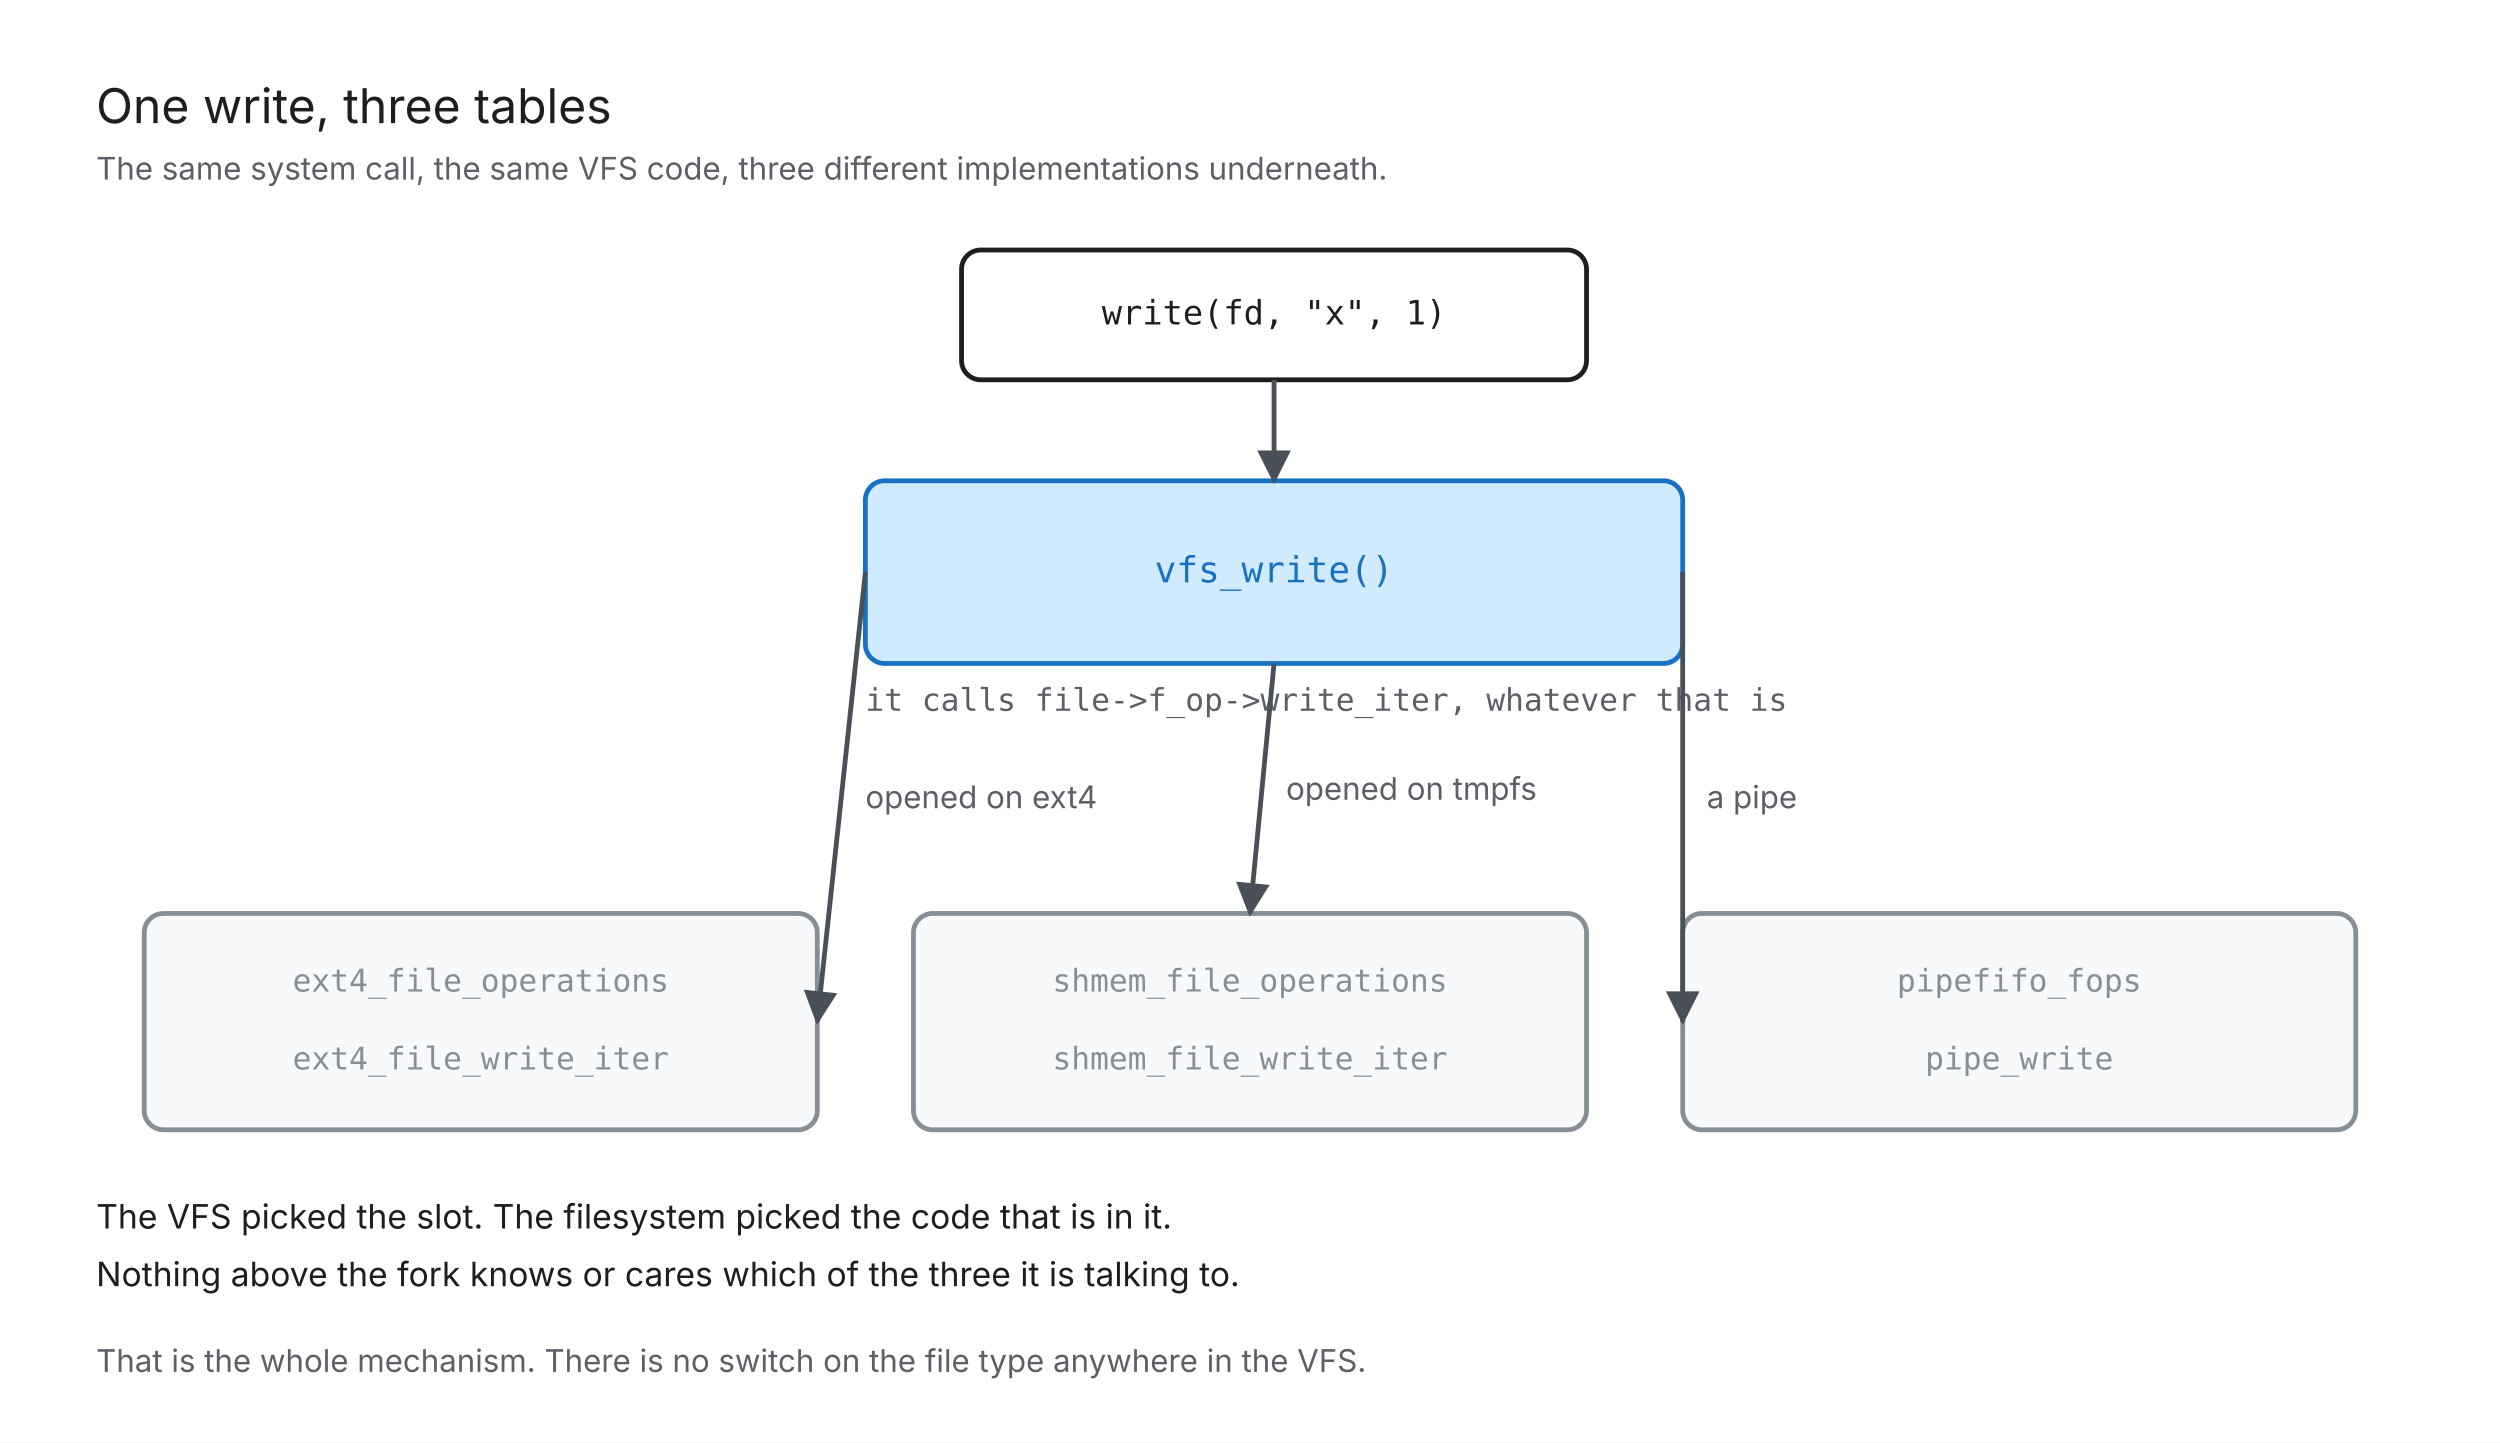
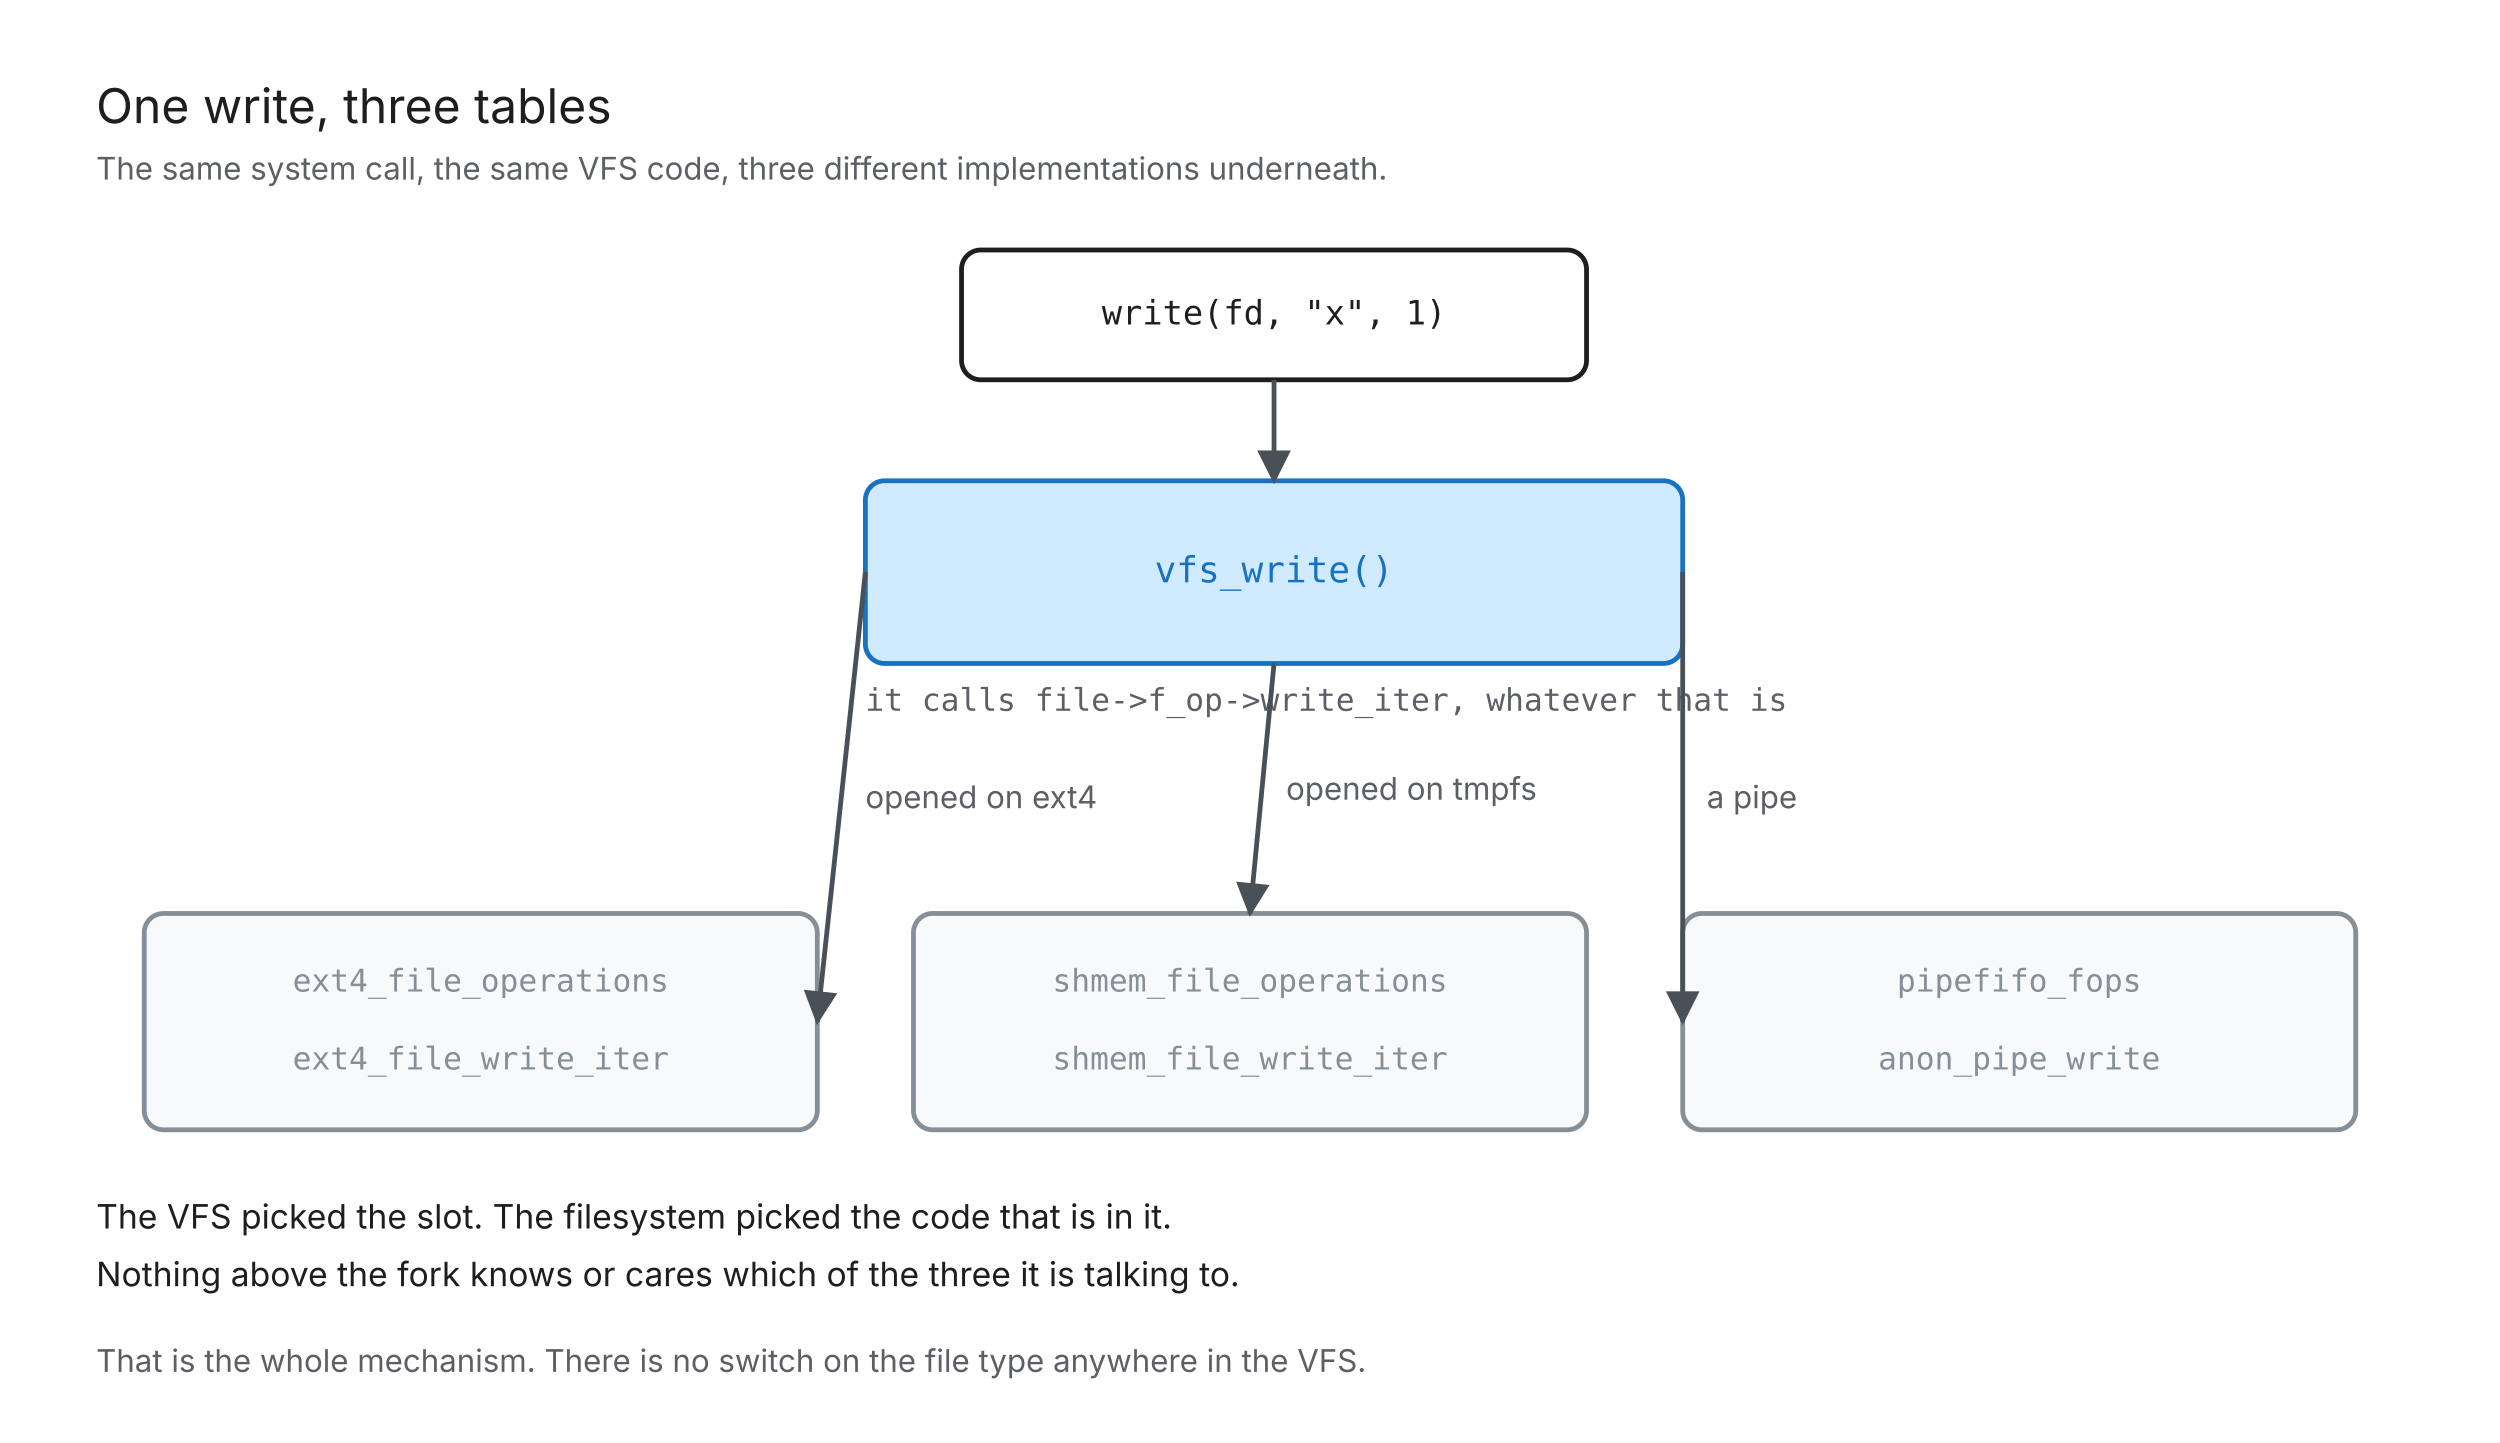
<svg xmlns="http://www.w3.org/2000/svg" viewBox="0 0 1040 600" width="1040" height="600" role="img" aria-label="One write, three tables">
  <defs>
    <marker id="head" viewBox="0 0 10 10" refX="9" refY="5" markerWidth="7" markerHeight="7" orient="auto-start-reverse">
      <path d="M 0 0 L 10 5 L 0 10 z" fill="#495057" />
    </marker>
  </defs>
  <rect width="100%" height="100%" fill="#ffffff" />
  <text x="40.0" y="44.0" font-family="Inter, Segoe UI, Helvetica, Arial, sans-serif" font-size="20.0" fill="#1e1e1e" text-anchor="start" dominant-baseline="middle">One write, three tables</text>
  <text x="40.0" y="70.0" font-family="Inter, Segoe UI, Helvetica, Arial, sans-serif" font-size="13.0" fill="#5c5f66" text-anchor="start" dominant-baseline="middle">The same system call, the same VFS code, three different implementations underneath.</text>
  <rect x="400.0" y="104.0" width="260.0" height="54.0" rx="8" fill="none" stroke="#1e1e1e" stroke-width="2" />
  <text x="530.0" y="131.0" font-family="SFMono-Regular, Menlo, Consolas, monospace" font-size="14.0" fill="#1e1e1e" text-anchor="middle" dominant-baseline="middle">write(fd, "x", 1)</text>
  <rect x="360.0" y="200.0" width="340.0" height="76.0" rx="8" fill="#d0ebff" stroke="#1971c2" stroke-width="2" />
  <text x="530.0" y="238.0" font-family="SFMono-Regular, Menlo, Consolas, monospace" font-size="15.0" fill="#1971c2" text-anchor="middle" dominant-baseline="middle">vfs_write()</text>
  <text x="360.0" y="292.0" font-family="SFMono-Regular, Menlo, Consolas, monospace" font-size="13.0" fill="#5c5f66" text-anchor="start" dominant-baseline="middle">it calls file-&gt;f_op-&gt;write_iter, whatever that is</text>
  <line x1="530.0" y1="158.0" x2="530.0" y2="200.0" stroke="#495057" stroke-width="2" marker-end="url(#head)" />
  <rect x="60.0" y="380.0" width="280.0" height="90.0" rx="8" fill="#f8f9fa" stroke="#868e96" stroke-width="2" />
  <text x="200.0" y="408.8" font-family="SFMono-Regular, Menlo, Consolas, monospace" font-size="13.0" fill="#868e96" text-anchor="middle" dominant-baseline="middle">ext4_file_operations</text>
  <text x="200.0" y="425.0" font-family="SFMono-Regular, Menlo, Consolas, monospace" font-size="13.0" fill="#868e96" text-anchor="middle" dominant-baseline="middle" />
  <text x="200.0" y="441.2" font-family="SFMono-Regular, Menlo, Consolas, monospace" font-size="13.0" fill="#868e96" text-anchor="middle" dominant-baseline="middle">ext4_file_write_iter</text>
  <rect x="380.0" y="380.0" width="280.0" height="90.0" rx="8" fill="#f8f9fa" stroke="#868e96" stroke-width="2" />
  <text x="520.0" y="408.8" font-family="SFMono-Regular, Menlo, Consolas, monospace" font-size="13.0" fill="#868e96" text-anchor="middle" dominant-baseline="middle">shmem_file_operations</text>
  <text x="520.0" y="425.0" font-family="SFMono-Regular, Menlo, Consolas, monospace" font-size="13.0" fill="#868e96" text-anchor="middle" dominant-baseline="middle" />
  <text x="520.0" y="441.2" font-family="SFMono-Regular, Menlo, Consolas, monospace" font-size="13.0" fill="#868e96" text-anchor="middle" dominant-baseline="middle">shmem_file_write_iter</text>
  <rect x="700.0" y="380.0" width="280.0" height="90.0" rx="8" fill="#f8f9fa" stroke="#868e96" stroke-width="2" />
  <text x="840.0" y="408.8" font-family="SFMono-Regular, Menlo, Consolas, monospace" font-size="13.0" fill="#868e96" text-anchor="middle" dominant-baseline="middle">pipefifo_fops</text>
  <text x="840.0" y="425.0" font-family="SFMono-Regular, Menlo, Consolas, monospace" font-size="13.0" fill="#868e96" text-anchor="middle" dominant-baseline="middle" />
-   <text x="840.0" y="441.2" font-family="SFMono-Regular, Menlo, Consolas, monospace" font-size="13.0" fill="#868e96" text-anchor="middle" dominant-baseline="middle">pipe_write</text>
+   <text x="840.0" y="441.2" font-family="SFMono-Regular, Menlo, Consolas, monospace" font-size="13.0" fill="#868e96" text-anchor="middle" dominant-baseline="middle">anon_pipe_write</text>
  <line x1="360.0" y1="238.0" x2="340.0" y2="425.0" stroke="#495057" stroke-width="2" marker-end="url(#head)" />
  <text x="360.0" y="331.5" font-family="Inter, Segoe UI, Helvetica, Arial, sans-serif" font-size="13.0" fill="#5c5f66" text-anchor="start" dominant-baseline="middle">opened on ext4</text>
  <line x1="530.0" y1="276.0" x2="520.0" y2="380.0" stroke="#495057" stroke-width="2" marker-end="url(#head)" />
  <text x="535.0" y="328.0" font-family="Inter, Segoe UI, Helvetica, Arial, sans-serif" font-size="13.0" fill="#5c5f66" text-anchor="start" dominant-baseline="middle">opened on tmpfs</text>
  <line x1="700.0" y1="238.0" x2="700.0" y2="425.0" stroke="#495057" stroke-width="2" marker-end="url(#head)" />
  <text x="710.0" y="331.5" font-family="Inter, Segoe UI, Helvetica, Arial, sans-serif" font-size="13.0" fill="#5c5f66" text-anchor="start" dominant-baseline="middle">a pipe</text>
  <text x="40.0" y="506.0" font-family="Inter, Segoe UI, Helvetica, Arial, sans-serif" font-size="14.0" fill="#1e1e1e" text-anchor="start" dominant-baseline="middle">The VFS picked the slot. The filesystem picked the code that is in it.</text>
  <text x="40.0" y="530.0" font-family="Inter, Segoe UI, Helvetica, Arial, sans-serif" font-size="14.0" fill="#1e1e1e" text-anchor="start" dominant-baseline="middle">Nothing above the fork knows or cares which of the three it is talking to.</text>
  <text x="40.0" y="566.0" font-family="Inter, Segoe UI, Helvetica, Arial, sans-serif" font-size="13.0" fill="#5c5f66" text-anchor="start" dominant-baseline="middle">That is the whole mechanism. There is no switch on the file type anywhere in the VFS.</text>
</svg>
